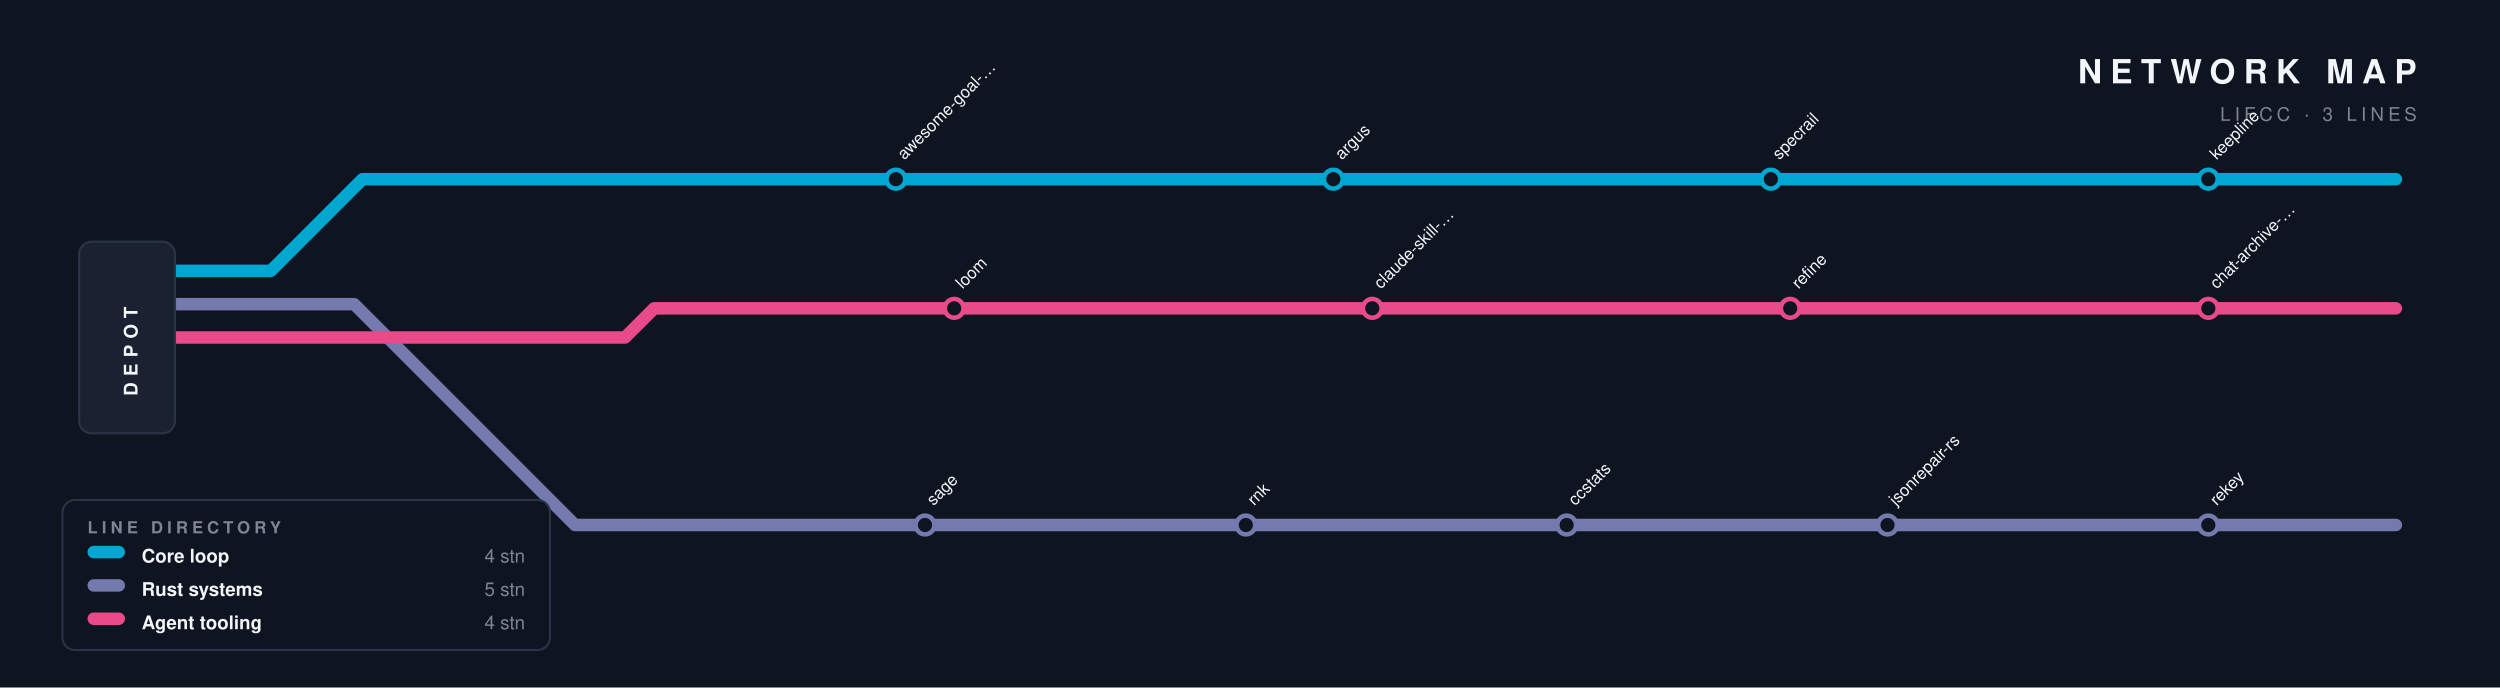
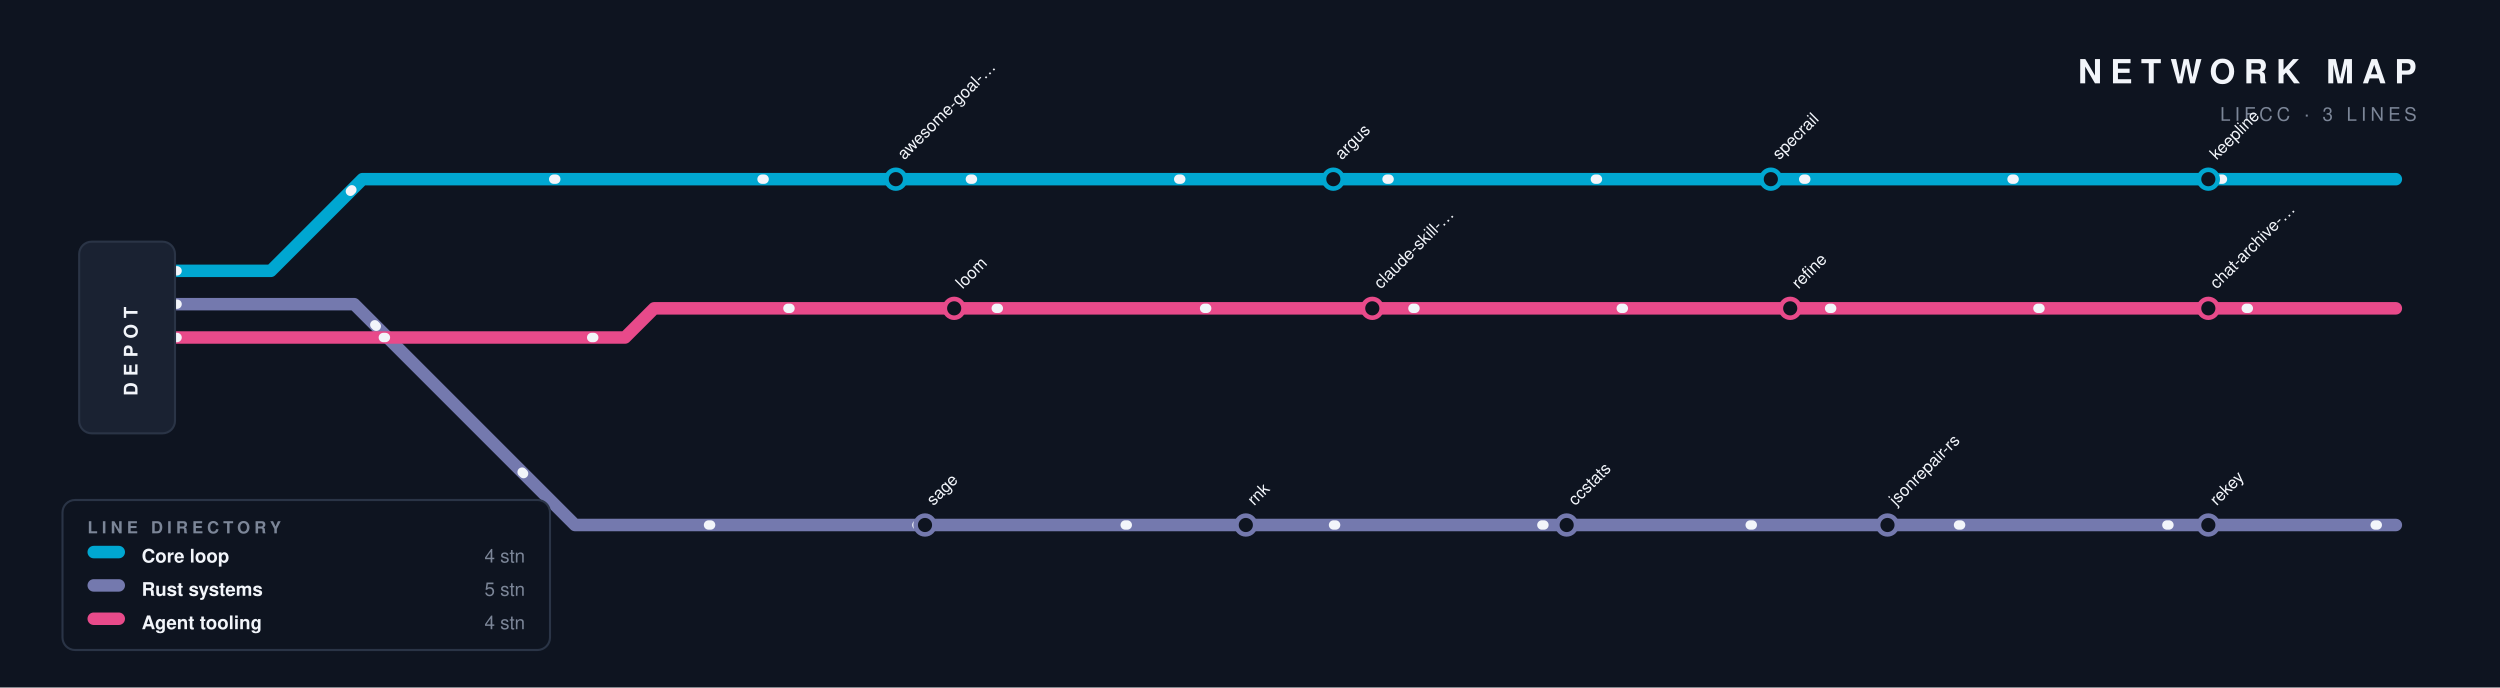
<svg xmlns="http://www.w3.org/2000/svg" width="1200" height="330" viewBox="0 0 1200 330" role="img" aria-label="lifcc network map" data-mode="dark">
  <style>
    .sans{font-family:Helvetica,Arial,sans-serif}
    .flow{stroke-dasharray:4 22;animation:flow 14s linear infinite}
-     @keyframes flow{to{stroke-dashoffset:-260}}
-     @media(prefers-reduced-motion:reduce){.flow{animation:none}}
+     .train{stroke-dasharray:1 99;animation:train 7s linear infinite}
+     @keyframes flow{to{stroke-dashoffset:-260}}@keyframes train{to{stroke-dashoffset:-100}}
+     @media(prefers-reduced-motion:reduce){.flow,.train{animation:none}}
  </style>
  <rect width="1200" height="330" fill="#0E1420" />
  <text x="1160" y="40" text-anchor="end" class="sans" font-size="16" font-weight="900" letter-spacing="4" fill="#F2F5FA">NETWORK MAP</text>
  <text x="1160" y="58" text-anchor="end" class="sans" font-size="9" letter-spacing="2" fill="#7C8698">LIFCC · 3 LINES</text>
  <path d="M84 130H130L174.0 86H1150" fill="none" stroke="#00a7d1" stroke-width="6" stroke-linejoin="round" stroke-linecap="round" />
+   <path class="train" style="animation-duration:6.8s;animation-delay:-0.0s" pathLength="100" d="M84 130H130L174.0 86H1150" fill="none" stroke="#F2F5FA" stroke-width="4.5" stroke-linecap="round" />
  <circle cx="430.0" cy="86" r="4.5" fill="#0E1420" stroke="#00a7d1" stroke-width="2.2" />
  <text transform="translate(434.0 77.0) rotate(-45)" class="sans" font-size="8" fill="#F2F5FA">awesome-goal-…</text>
  <circle cx="640.0" cy="86" r="4.5" fill="#0E1420" stroke="#00a7d1" stroke-width="2.2" />
  <text transform="translate(644.0 77.0) rotate(-45)" class="sans" font-size="8" fill="#F2F5FA">argus</text>
  <circle cx="850.0" cy="86" r="4.5" fill="#0E1420" stroke="#00a7d1" stroke-width="2.2" />
  <text transform="translate(854.0 77.0) rotate(-45)" class="sans" font-size="8" fill="#F2F5FA">specrail</text>
  <circle cx="1060.0" cy="86" r="4.5" fill="#0E1420" stroke="#00a7d1" stroke-width="2.2" />
  <text transform="translate(1064.0 77.0) rotate(-45)" class="sans" font-size="8" fill="#F2F5FA">keepline</text>
  <path d="M84 146H170L276.0 252H1150" fill="none" stroke="#7479ae" stroke-width="6" stroke-linejoin="round" stroke-linecap="round" />
+   <path class="train" style="animation-duration:7.7s;animation-delay:-1.4s" pathLength="100" d="M84 146H170L276.0 252H1150" fill="none" stroke="#F2F5FA" stroke-width="4.5" stroke-linecap="round" />
  <circle cx="444.0" cy="252" r="4.5" fill="#0E1420" stroke="#7479ae" stroke-width="2.2" />
  <text transform="translate(448.0 243.0) rotate(-45)" class="sans" font-size="8" fill="#F2F5FA">sage</text>
  <circle cx="598.0" cy="252" r="4.5" fill="#0E1420" stroke="#7479ae" stroke-width="2.2" />
  <text transform="translate(602.0 243.0) rotate(-45)" class="sans" font-size="8" fill="#F2F5FA">rnk</text>
  <circle cx="752.0" cy="252" r="4.5" fill="#0E1420" stroke="#7479ae" stroke-width="2.2" />
  <text transform="translate(756.0 243.0) rotate(-45)" class="sans" font-size="8" fill="#F2F5FA">ccstats</text>
  <circle cx="906.0" cy="252" r="4.5" fill="#0E1420" stroke="#7479ae" stroke-width="2.2" />
  <text transform="translate(910.0 243.0) rotate(-45)" class="sans" font-size="8" fill="#F2F5FA">jsonrepair-rs</text>
  <circle cx="1060.0" cy="252" r="4.5" fill="#0E1420" stroke="#7479ae" stroke-width="2.2" />
  <text transform="translate(1064.0 243.0) rotate(-45)" class="sans" font-size="8" fill="#F2F5FA">rekey</text>
  <path d="M84 162H300L314.0 148H1150" fill="none" stroke="#e84a8a" stroke-width="6" stroke-linejoin="round" stroke-linecap="round" />
+   <path class="train" style="animation-duration:8.6s;animation-delay:-2.8s" pathLength="100" d="M84 162H300L314.0 148H1150" fill="none" stroke="#F2F5FA" stroke-width="4.5" stroke-linecap="round" />
  <circle cx="458.0" cy="148" r="4.5" fill="#0E1420" stroke="#e84a8a" stroke-width="2.2" />
  <text transform="translate(462.0 139.0) rotate(-45)" class="sans" font-size="8" fill="#F2F5FA">loom</text>
  <circle cx="658.7" cy="148" r="4.5" fill="#0E1420" stroke="#e84a8a" stroke-width="2.2" />
  <text transform="translate(662.7 139.0) rotate(-45)" class="sans" font-size="8" fill="#F2F5FA">claude-skill-…</text>
  <circle cx="859.3" cy="148" r="4.5" fill="#0E1420" stroke="#e84a8a" stroke-width="2.2" />
  <text transform="translate(863.3 139.0) rotate(-45)" class="sans" font-size="8" fill="#F2F5FA">refine</text>
  <circle cx="1060.0" cy="148" r="4.5" fill="#0E1420" stroke="#e84a8a" stroke-width="2.2" />
  <text transform="translate(1064.0 139.0) rotate(-45)" class="sans" font-size="8" fill="#F2F5FA">chat-archive-…</text>
  <g class="sans">
    <rect x="38" y="116" width="46" height="92" rx="6" fill="#1A2232" stroke="#2A3446" />
    <text transform="translate(66 190) rotate(-90)" font-size="9" letter-spacing="3" font-weight="700" fill="#F2F5FA">DEPOT</text>
  </g>
  <g>
    <rect x="30" y="240" width="234" height="72" rx="6" fill="#0E1420" stroke="#2A3446" />
    <text x="42" y="256" class="sans" font-size="8" font-weight="700" letter-spacing="2" fill="#7C8698">LINE DIRECTORY</text>
    <rect x="42" y="262" width="18" height="6" rx="3" fill="#00a7d1" />
    <text x="68" y="270" class="sans" font-size="9" font-weight="700" fill="#F2F5FA">Core loop</text>
    <text x="252" y="270" text-anchor="end" class="sans" font-size="9" fill="#7C8698">4 stn</text>
    <rect x="42" y="278" width="18" height="6" rx="3" fill="#7479ae" />
    <text x="68" y="286" class="sans" font-size="9" font-weight="700" fill="#F2F5FA">Rust systems</text>
    <text x="252" y="286" text-anchor="end" class="sans" font-size="9" fill="#7C8698">5 stn</text>
    <rect x="42" y="294" width="18" height="6" rx="3" fill="#e84a8a" />
    <text x="68" y="302" class="sans" font-size="9" font-weight="700" fill="#F2F5FA">Agent tooling</text>
    <text x="252" y="302" text-anchor="end" class="sans" font-size="9" fill="#7C8698">4 stn</text>
  </g>
</svg>
